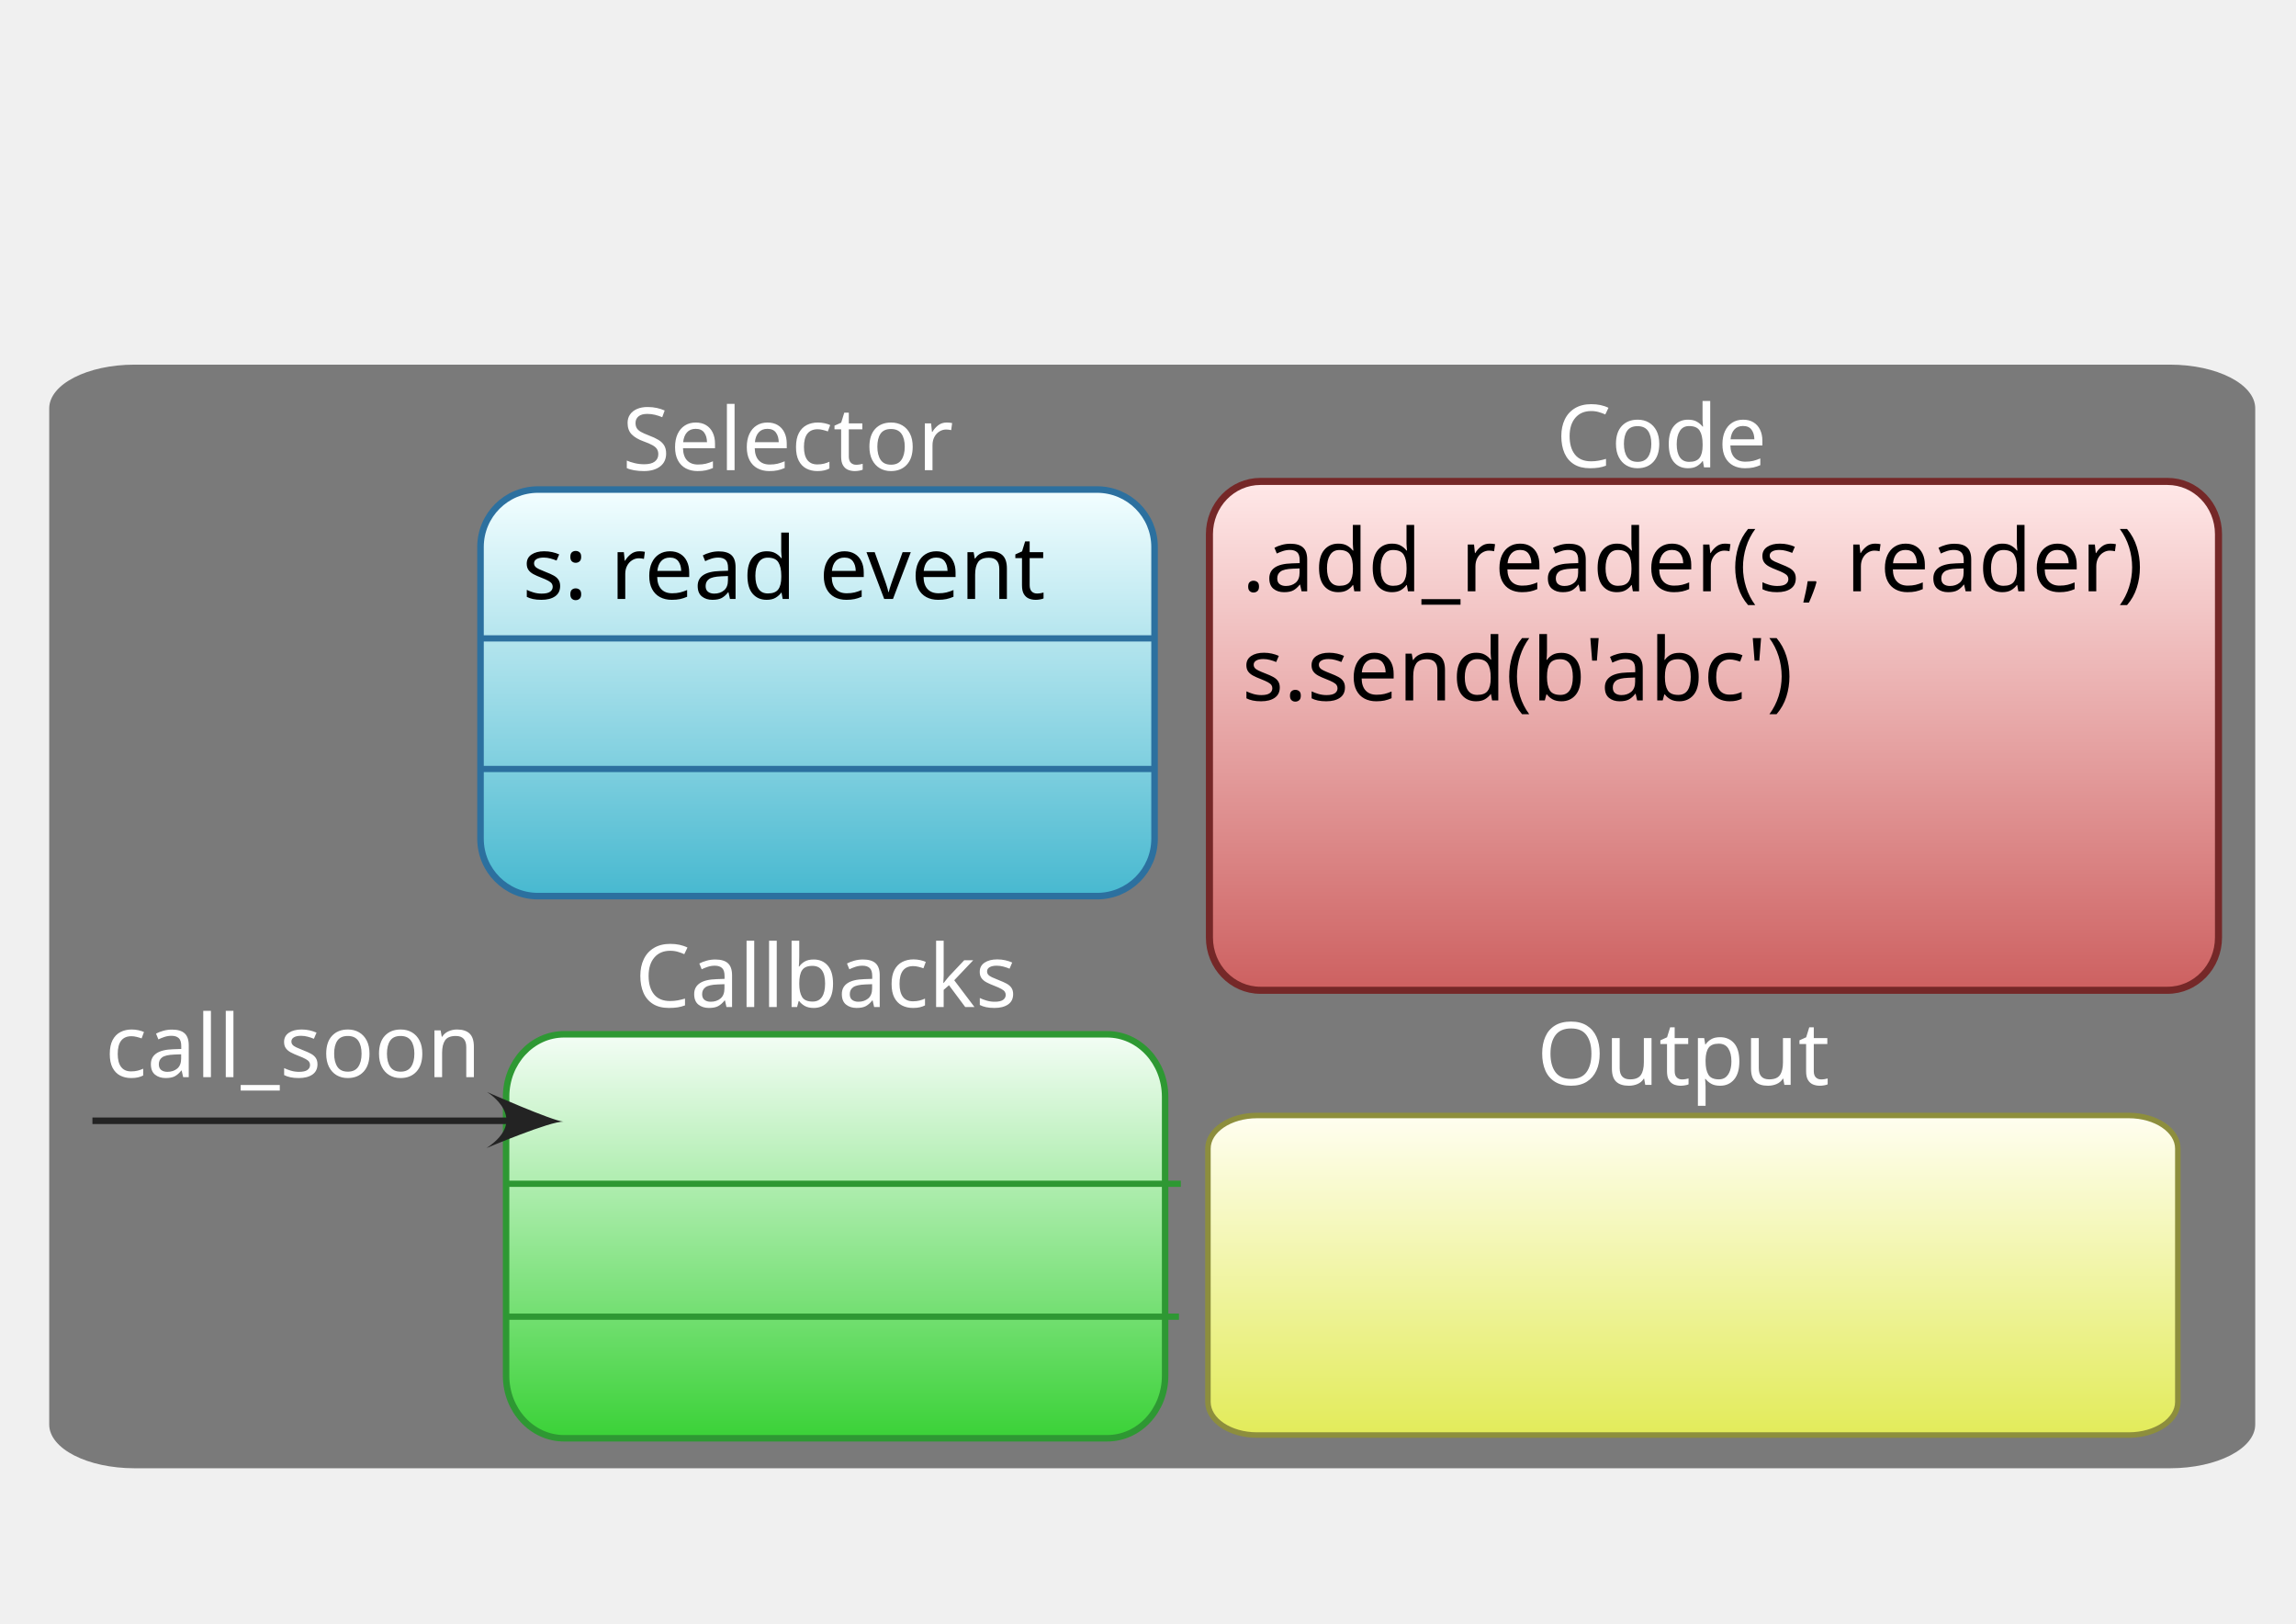
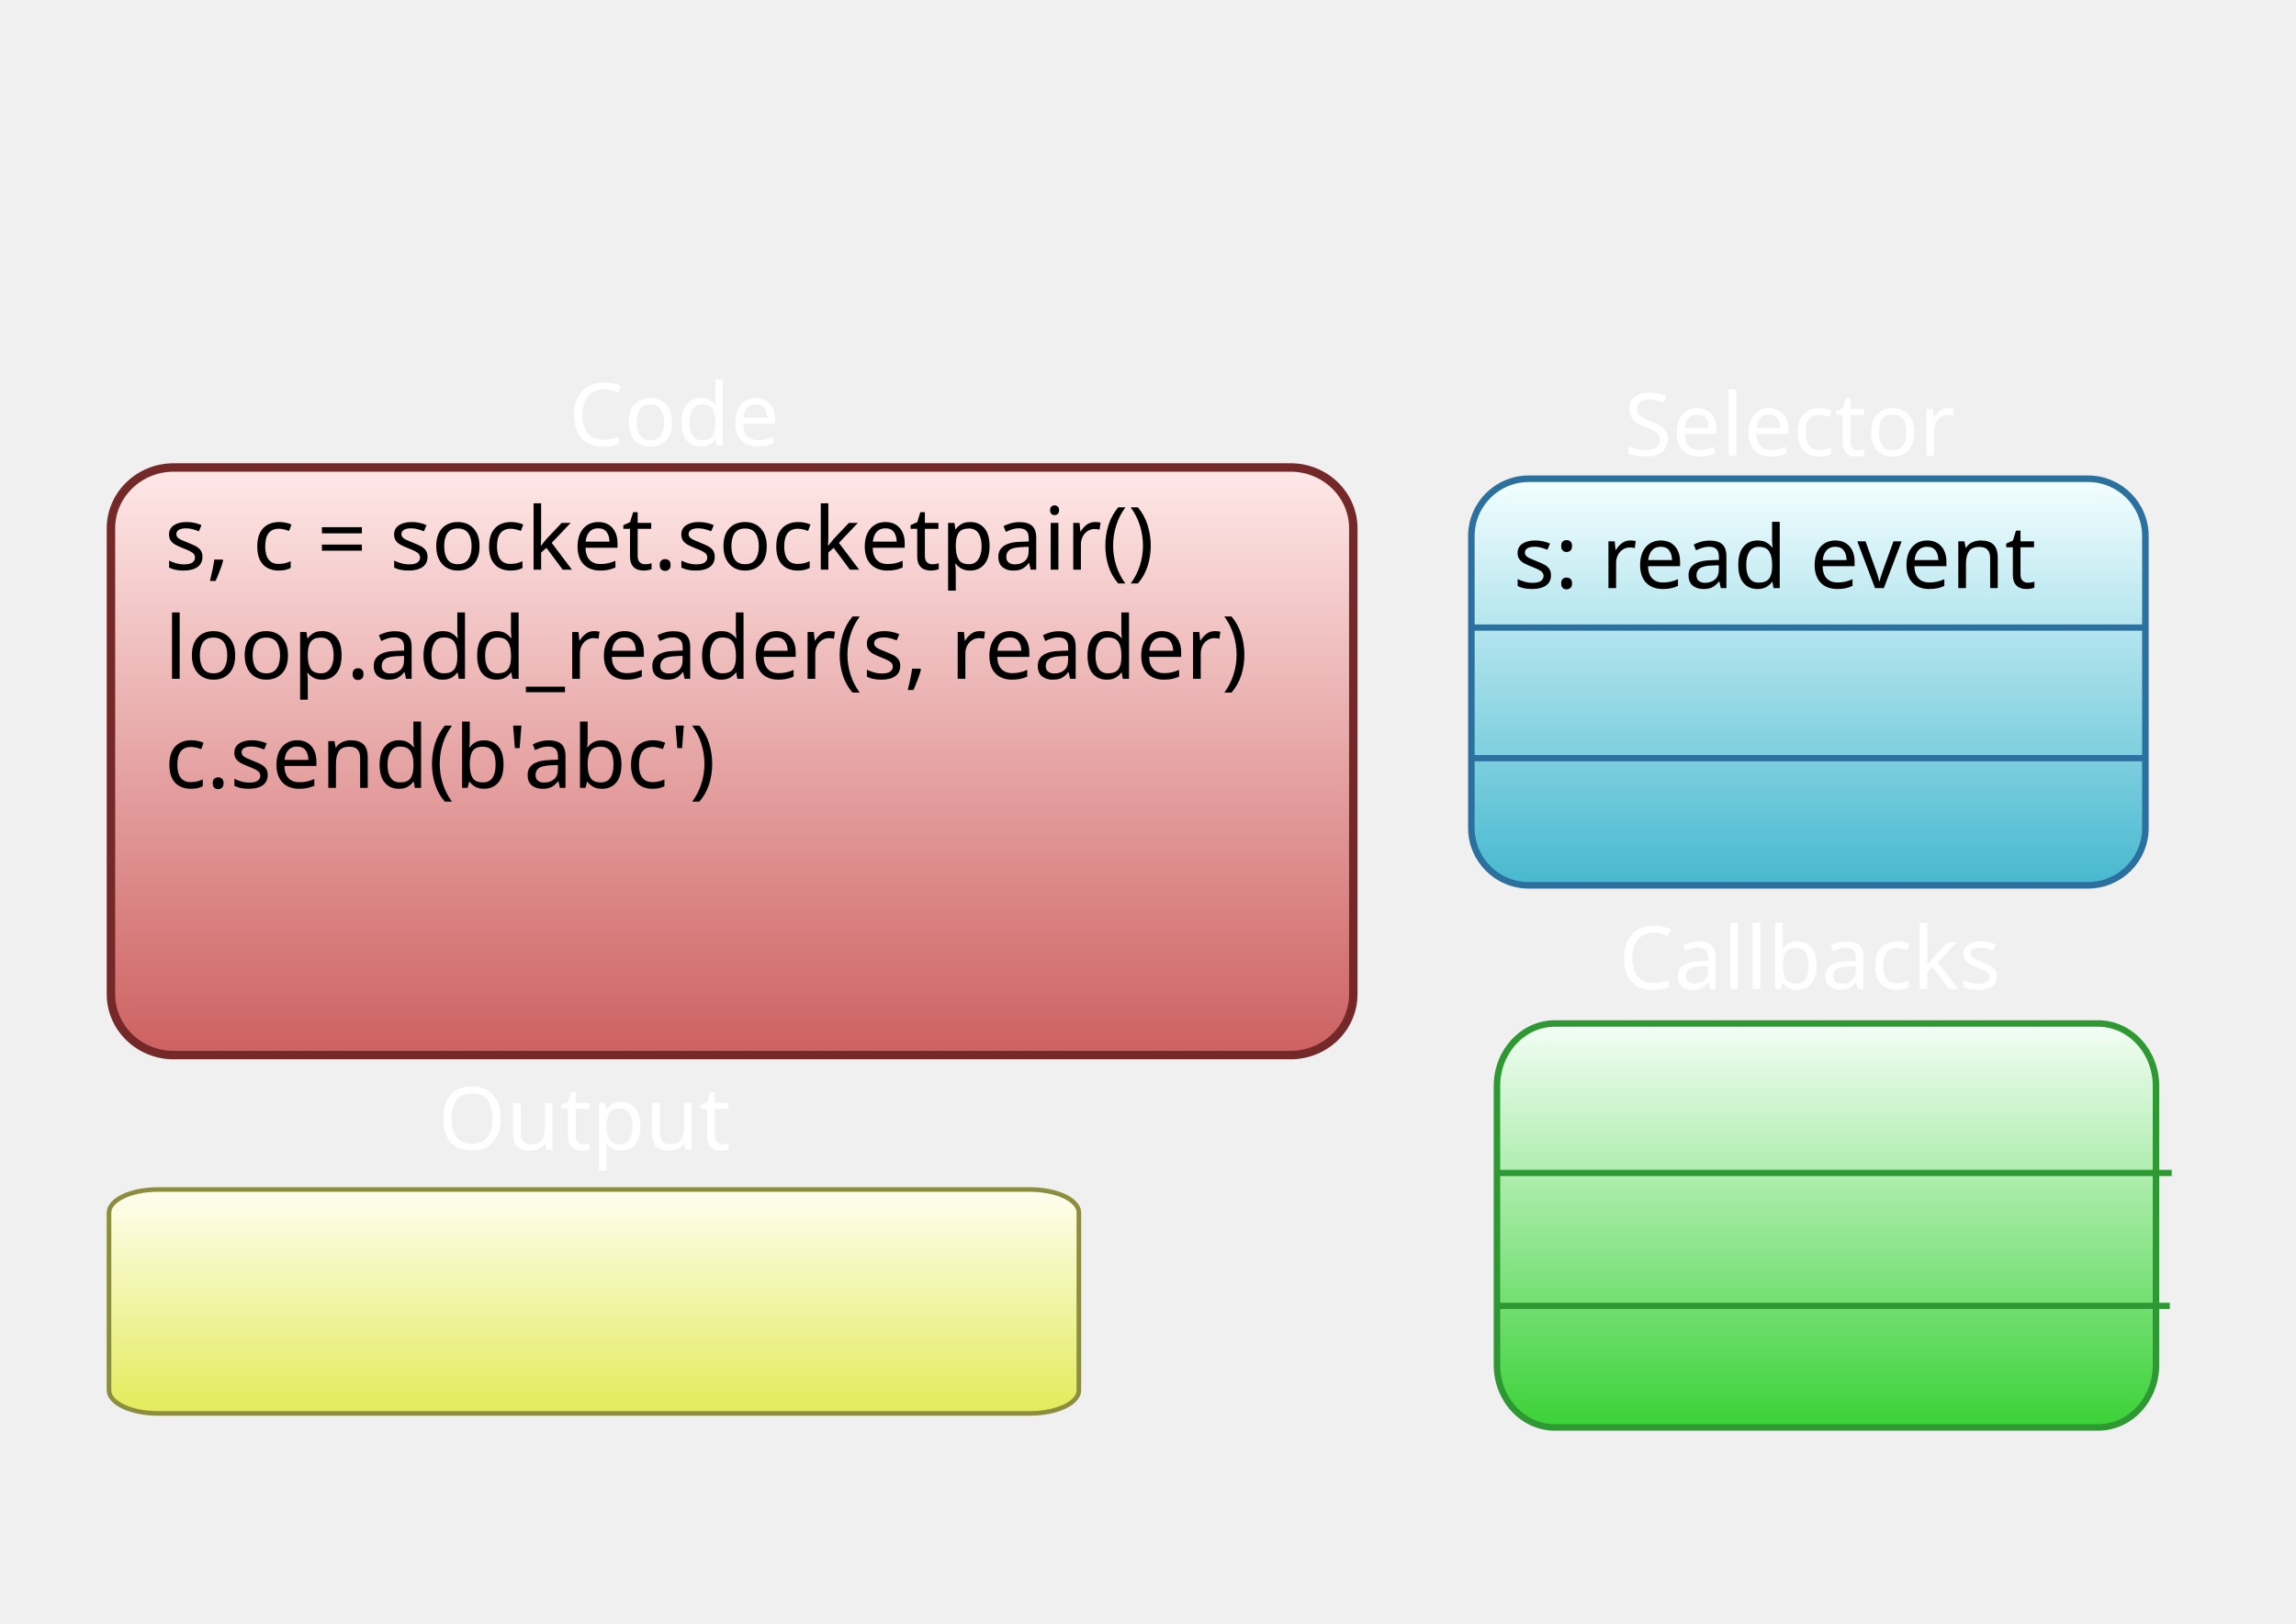
<svg xmlns="http://www.w3.org/2000/svg" xmlns:xlink="http://www.w3.org/1999/xlink" version="1.1" id="svg2" height="744.094" width="1052.362">
  <defs id="defs4">
    <linearGradient id="linearGradient12126">
      <stop style="stop-color:#ffe8e8;stop-opacity:1;" offset="0" id="stop12128" />
      <stop style="stop-color:#cd6060;stop-opacity:1;" offset="1" id="stop12130" />
    </linearGradient>
    <marker orient="auto" refY="0" refX="0" id="DotL" style="overflow:visible">
      <path id="path3982" d="m -2.5,-1 c 0,2.76 -2.24,5 -5,5 -2.76,0 -5,-2.24 -5,-5 0,-2.76 2.24,-5 5,-5 2.76,0 5,2.24 5,5 z" style="fill-rule:evenodd;stroke:#000000;stroke-width:1pt" transform="matrix(0.8,0,0,0.8,5.92,0.8)" />
    </marker>
    <marker id="RazorWire" refX="0" refY="0" orient="auto" style="overflow:visible">
      <path id="path4153" transform="scale(0.8,0.8)" style="fill:#808080;fill-opacity:1;fill-rule:evenodd;stroke:#000000;stroke-width:0.1pt" d="m 0.023,-0.74 0,1.438 -7.781,2.313 18.437,0 -7.187,-2.313 0,-1.438 7.25,-2.156 -18.469,0 7.75,2.156 z" />
    </marker>
    <marker orient="auto" refY="0" refX="0" id="Arrow2Lend" style="overflow:visible">
      <path id="path3942" style="fill-rule:evenodd;stroke-width:0.625;stroke-linejoin:round" d="M 8.719,4.034 -2.207,0.016 8.719,-4.002 c -1.745,2.372 -1.735,5.617 -6e-7,8.035 z" transform="matrix(-1.1,0,0,-1.1,-1.1,0)" />
    </marker>
    <marker orient="auto" refY="0" refX="0" id="Arrow1Lend" style="overflow:visible">
      <path id="path3924" d="M 0,0 5,-5 -12.5,0 5,5 0,0 z" style="fill-rule:evenodd;stroke:#000000;stroke-width:1pt" transform="matrix(-0.8,0,0,-0.8,-10,0)" />
    </marker>
    <linearGradient id="linearGradient3765">
      <stop id="stop3767" offset="0" style="stop-color:#f2feff;stop-opacity:1;" />
      <stop id="stop3769" offset="1" style="stop-color:#41b6ce;stop-opacity:1;" />
    </linearGradient>
    <linearGradient id="linearGradient3755">
      <stop style="stop-color:#b8f1f1;stop-opacity:1;" offset="0" id="stop3757" />
      <stop style="stop-color:#5ac5da;stop-opacity:1;" offset="1" id="stop3759" />
    </linearGradient>
    <linearGradient xlink:href="#linearGradient3765" id="linearGradient3761" x1="328.5" y1="172.362" x2="334.357" y2="552.362" gradientUnits="userSpaceOnUse" gradientTransform="matrix(0.6143788,0,0,0.4866711,176.4746,449.7801)" />
    <linearGradient xlink:href="#linearGradient3765-7" id="linearGradient3761-8" x1="328.5" y1="172.362" x2="334.357" y2="552.362" gradientUnits="userSpaceOnUse" gradientTransform="matrix(0.6143788,0,0,0.6431323,188.5043,-52.64542)" />
    <linearGradient id="linearGradient3765-7">
      <stop id="stop3767-4" offset="0" style="stop-color:#f2fdf4;stop-opacity:1;" />
      <stop id="stop3769-3" offset="1" style="stop-color:#3cd239;stop-opacity:1;" />
    </linearGradient>
-     <linearGradient y2="548.954" x2="328.5" y1="172.362" x1="328.5" gradientTransform="matrix(0.6006845,0,0,0.4835496,180.4841,700.2888)" gradientUnits="userSpaceOnUse" id="linearGradient5906" xlink:href="#linearGradient3765-7" />
+     <linearGradient y2="548.954" x2="328.5" y1="172.362" x1="328.5" gradientTransform="matrix(0.6006845,0,0,0.4835496,634.6364,695.3344)" gradientUnits="userSpaceOnUse" id="linearGradient5906" xlink:href="#linearGradient3765-7" />
    <marker orient="auto" refY="0" refX="0" id="Arrow1Lend-4" style="overflow:visible">
      <path id="path3924-0" d="M 0,0 5,-5 -12.5,0 5,5 0,0 z" style="fill-rule:evenodd;stroke:#000000;stroke-width:1pt" transform="matrix(-0.8,0,0,-0.8,-10,0)" />
    </marker>
-     <linearGradient xlink:href="#linearGradient12126" id="linearGradient12140" x1="879.429" y1="523.279" x2="879.429" y2="707.26" gradientUnits="userSpaceOnUse" gradientTransform="matrix(1.048917,0,0,1.26726,-102.1898,-133.7954)" />
+     <linearGradient xlink:href="#linearGradient12126" id="linearGradient12140" x1="879.429" y1="523.279" x2="879.429" y2="707.26" gradientUnits="userSpaceOnUse" gradientTransform="matrix(1.291425,0,0,1.46341,-757.4665,-242.7663)" />
    <linearGradient xlink:href="#linearGradient12126-6" id="linearGradient12140-4" x1="879.429" y1="523.279" x2="883.507" y2="706.591" gradientUnits="userSpaceOnUse" gradientTransform="matrix(0.9957622,0,0,1.142415,-67.42616,-69.40973)" />
    <linearGradient id="linearGradient12126-6">
      <stop style="stop-color:#fffef0;stop-opacity:1;" offset="0" id="stop12128-6" />
      <stop style="stop-color:#e2eb59;stop-opacity:1;" offset="1" id="stop12130-1" />
    </linearGradient>
-     <linearGradient y2="707.709" x2="879.429" y1="523.279" x1="879.429" gradientTransform="matrix(1.008195,0,0,0.7957865,-77.38746,403.3276)" gradientUnits="userSpaceOnUse" id="linearGradient12157" xlink:href="#linearGradient12126-6" />
+     <linearGradient y2="707.709" x2="879.429" y1="523.279" x1="879.429" gradientTransform="matrix(1.008195,0,0,0.557614,-581.0835,561.7931)" gradientUnits="userSpaceOnUse" id="linearGradient12157" xlink:href="#linearGradient12126-6" />
    <linearGradient xlink:href="#linearGradient3765-8" id="linearGradient3761-6" x1="328.5" y1="172.362" x2="334.357" y2="552.362" gradientUnits="userSpaceOnUse" gradientTransform="matrix(0.6143788,0,0,0.4866711,176.4746,449.7801)" />
    <linearGradient id="linearGradient3765-8">
      <stop id="stop3767-1" offset="0" style="stop-color:#f2feff;stop-opacity:1;" />
      <stop id="stop3769-0" offset="1" style="stop-color:#41b6ce;stop-opacity:1;" />
    </linearGradient>
-     <linearGradient y2="566.407" x2="328.5" y1="172.362" x1="328.5" gradientTransform="matrix(0.6143788,0,0,0.4866711,167.5792,450.1197)" gradientUnits="userSpaceOnUse" id="linearGradient12913" xlink:href="#linearGradient3765-8" />
+     <linearGradient y2="566.407" x2="328.5" y1="172.362" x1="328.5" gradientTransform="matrix(0.6143788,0,0,0.4866711,621.7314,445.1653)" gradientUnits="userSpaceOnUse" id="linearGradient12913" xlink:href="#linearGradient3765-8" />
  </defs>
  <g id="layer1" transform="translate(0,-308.2677)">
-     <rect style="fill:#7a7a7a;fill-opacity:1;fill-rule:nonzero;stroke:none" id="rect7304" width="1011.113" height="505.758" x="22.56" y="475.371" rx="39.121" ry="20.051" />
-     <rect style="fill:url(#linearGradient5906);fill-opacity:1;fill-rule:nonzero;stroke:#2e9833;stroke-width:2.966;stroke-linecap:butt;stroke-linejoin:round;stroke-miterlimit:4;stroke-opacity:1;stroke-dasharray:none" id="rect2985-0" width="302.058" height="185.13" x="231.971" y="782.253" rx="26.565" ry="28.635" />
-     <path style="fill:none;stroke:#2e9833;stroke-width:2.852;stroke-linecap:butt;stroke-linejoin:miter;stroke-miterlimit:4;stroke-opacity:1;stroke-dasharray:none" d="m 232.678,850.754 181.913,0 126.647,0" id="path3858-99" />
-     <path style="fill:none;stroke:#2e9833;stroke-width:2.85;stroke-linecap:butt;stroke-linejoin:miter;stroke-miterlimit:4;stroke-opacity:1;stroke-dasharray:none" d="m 232.249,911.661 308.124,0" id="path3858-5-4" />
-     <text xml:space="preserve" style="font-size:40px;font-style:normal;font-variant:normal;font-weight:normal;font-stretch:normal;line-height:125%;letter-spacing:0px;word-spacing:0px;fill:#ffffff;fill-opacity:1;stroke:none;font-family:Comfortaa;-inkscape-font-specification:Comfortaa" x="291.049" y="769.771" id="text3771-4">
-       <tspan id="tspan3773-6" x="291.049" y="769.771">Callbacks</tspan>
+     <rect style="fill:url(#linearGradient5906);fill-opacity:1;fill-rule:nonzero;stroke:#2e9833;stroke-width:2.966;stroke-linecap:butt;stroke-linejoin:round;stroke-miterlimit:4;stroke-opacity:1;stroke-dasharray:none" id="rect2985-0" width="302.058" height="185.13" x="686.124" y="777.298" rx="26.565" ry="28.635" />
+     <path style="fill:none;stroke:#2e9833;stroke-width:2.852;stroke-linecap:butt;stroke-linejoin:miter;stroke-miterlimit:4;stroke-opacity:1;stroke-dasharray:none" d="m 686.83,845.799 181.913,0 126.647,0" id="path3858-99" />
+     <path style="fill:none;stroke:#2e9833;stroke-width:2.85;stroke-linecap:butt;stroke-linejoin:miter;stroke-miterlimit:4;stroke-opacity:1;stroke-dasharray:none" d="m 686.401,906.707 308.124,0" id="path3858-5-4" />
+     <text xml:space="preserve" style="font-size:40px;font-style:normal;font-variant:normal;font-weight:normal;font-stretch:normal;line-height:125%;letter-spacing:0px;word-spacing:0px;fill:#ffffff;fill-opacity:1;stroke:none;font-family:Comfortaa;-inkscape-font-specification:Comfortaa" x="741.898" y="761.513" id="text3771-4">
+       <tspan id="tspan3773-6" x="741.898" y="761.513">Callbacks</tspan>
    </text>
-     <text xml:space="preserve" style="font-size:40px;font-style:normal;font-weight:normal;line-height:125%;letter-spacing:0px;word-spacing:0px;fill:#ffffff;fill-opacity:1;stroke:none;font-family:Sans" x="48.114" y="801.898" id="text5865-5">
-       <tspan id="tspan5867-9" x="48.114" y="801.898" style="font-style:normal;font-variant:normal;font-weight:normal;font-stretch:normal;fill:#ffffff;fill-opacity:1;font-family:Comfortaa;-inkscape-font-specification:Comfortaa">call_soon</tspan>
+     <rect style="fill:url(#linearGradient12140);fill-opacity:1;fill-rule:nonzero;stroke:#752828;stroke-width:3.867;stroke-linecap:butt;stroke-linejoin:round;stroke-miterlimit:4;stroke-opacity:1;stroke-dasharray:none" id="rect11120-3" width="569.43" height="269.288" x="50.848" y="522.492" rx="28.778" ry="27.914" />
+     <text xml:space="preserve" style="font-size:40px;font-style:normal;font-weight:normal;line-height:125%;letter-spacing:0px;word-spacing:0px;fill:#ffffff;fill-opacity:1;stroke:none;font-family:Sans" x="260.688" y="512.53" id="text5865-6-8-9">
+       <tspan x="260.688" y="512.53" style="font-style:normal;font-variant:normal;font-weight:normal;font-stretch:normal;fill:#ffffff;fill-opacity:1;font-family:Comfortaa;-inkscape-font-specification:Comfortaa" id="tspan11114-1">Code</tspan>
    </text>
-     <path style="fill:#faff4f;fill-opacity:1;fill-rule:nonzero;stroke:#232323;stroke-width:3;stroke-linecap:butt;stroke-linejoin:round;stroke-miterlimit:4;stroke-opacity:1;stroke-dasharray:none;marker-end:none" d="m 42.369,821.892 197.847,0" id="path5299-9" />
-     <path style="fill:#232323;fill-opacity:1;fill-rule:nonzero;stroke:none" d="m 223.134,808.657 c 0,0 29.705,13.182 35.206,13.65 -5.698,-0.468 -35.335,12.068 -35.335,12.068 20.433,-13.571 0.129,-25.719 0.129,-25.719 z" id="path7308-2" />
-     <rect style="fill:url(#linearGradient12140);fill-opacity:1;fill-rule:nonzero;stroke:#752828;stroke-width:3.243;stroke-linecap:butt;stroke-linejoin:round;stroke-miterlimit:4;stroke-opacity:1;stroke-dasharray:none" id="rect11120-3" width="462.501" height="233.194" x="554.337" y="528.89" rx="23.374" ry="24.172" />
-     <text xml:space="preserve" style="font-size:40px;font-style:normal;font-weight:normal;line-height:125%;letter-spacing:0px;word-spacing:0px;fill:#ffffff;fill-opacity:1;stroke:none;font-family:Sans" x="713.188" y="522.439" id="text5865-6-8-9">
-       <tspan x="713.188" y="522.439" style="font-style:normal;font-variant:normal;font-weight:normal;font-stretch:normal;fill:#ffffff;fill-opacity:1;font-family:Comfortaa;-inkscape-font-specification:Comfortaa" id="tspan11114-1">Code</tspan>
+     <text xml:space="preserve" style="font-size:40px;font-style:normal;font-weight:normal;line-height:125%;letter-spacing:0px;word-spacing:0px;fill:#000000;fill-opacity:1;stroke:none;font-family:Sans" x="75.431" y="569.334" id="text5865-6">
+       <tspan x="75.431" y="569.334" style="font-style:normal;font-variant:normal;font-weight:normal;font-stretch:normal;fill:#000000;fill-opacity:1;font-family:Comfortaa;-inkscape-font-specification:Comfortaa" id="tspan13367">s, c = socket.socketpair()</tspan>
+       <tspan x="75.431" y="619.334" style="font-style:normal;font-variant:normal;font-weight:normal;font-stretch:normal;fill:#000000;fill-opacity:1;font-family:Comfortaa;-inkscape-font-specification:Comfortaa" id="tspan7097">loop.add_reader(s, reader)</tspan>
+       <tspan x="75.431" y="669.334" style="font-style:normal;font-variant:normal;font-weight:normal;font-stretch:normal;fill:#000000;fill-opacity:1;font-family:Comfortaa;-inkscape-font-specification:Comfortaa" id="tspan3282">c.send(b'abc')</tspan>
    </text>
-     <text xml:space="preserve" style="font-size:40px;font-style:normal;font-weight:normal;line-height:125%;letter-spacing:0px;word-spacing:0px;fill:#000000;fill-opacity:1;stroke:none;font-family:Sans" x="569.218" y="579.243" id="text5865-6">
-       <tspan x="569.218" y="579.243" style="font-style:normal;font-variant:normal;font-weight:normal;font-stretch:normal;fill:#000000;fill-opacity:1;font-family:Comfortaa;-inkscape-font-specification:Comfortaa" id="tspan13367">.add_reader(s, reader)</tspan>
-       <tspan x="569.218" y="629.243" style="font-style:normal;font-variant:normal;font-weight:normal;font-stretch:normal;fill:#000000;fill-opacity:1;font-family:Comfortaa;-inkscape-font-specification:Comfortaa" id="tspan3282">s.send(b'abc')</tspan>
+     <rect style="fill:url(#linearGradient12157);fill-opacity:1;fill-rule:nonzero;stroke:#8d8e3d;stroke-width:2.109;stroke-linecap:butt;stroke-linejoin:round;stroke-miterlimit:4;stroke-opacity:1;stroke-dasharray:none" id="rect11120-3-8" width="444.545" height="102.609" x="49.955" y="853.385" rx="22.467" ry="10.636" />
+     <text xml:space="preserve" style="font-size:40px;font-style:normal;font-weight:normal;line-height:125%;letter-spacing:0px;word-spacing:0px;fill:#ffffff;fill-opacity:1;stroke:none;font-family:Sans" x="200.721" y="835.15" id="text5865-6-8-9-4">
+       <tspan x="200.721" y="835.15" style="font-style:normal;font-variant:normal;font-weight:normal;font-stretch:normal;fill:#ffffff;fill-opacity:1;font-family:Comfortaa;-inkscape-font-specification:Comfortaa" id="tspan11114-1-1">Output</tspan>
    </text>
-     <rect style="fill:url(#linearGradient12157);fill-opacity:1;fill-rule:nonzero;stroke:#8d8e3d;stroke-width:2.519;stroke-linecap:butt;stroke-linejoin:round;stroke-miterlimit:4;stroke-opacity:1;stroke-dasharray:none" id="rect11120-3-8" width="444.545" height="146.436" x="553.651" y="819.467" rx="22.467" ry="15.179" />
-     <text xml:space="preserve" style="font-size:40px;font-style:normal;font-weight:normal;line-height:125%;letter-spacing:0px;word-spacing:0px;fill:#ffffff;fill-opacity:1;stroke:none;font-family:Sans" x="704.417" y="805.424" id="text5865-6-8-9-4">
-       <tspan x="704.417" y="805.424" style="font-style:normal;font-variant:normal;font-weight:normal;font-stretch:normal;fill:#ffffff;fill-opacity:1;font-family:Comfortaa;-inkscape-font-specification:Comfortaa" id="tspan11114-1-1">Output</tspan>
+     <rect style="fill:url(#linearGradient12913);fill-opacity:1;fill-rule:nonzero;stroke:#2c709f;stroke-width:3;stroke-linecap:butt;stroke-linejoin:round;stroke-miterlimit:4;stroke-opacity:1;stroke-dasharray:none" id="rect2985" width="308.945" height="186.326" x="674.392" y="527.659" rx="26.345" ry="26.289" />
+     <text xml:space="preserve" style="font-size:40px;font-style:normal;font-variant:normal;font-weight:normal;font-stretch:normal;line-height:125%;letter-spacing:0px;word-spacing:0px;fill:#ffffff;fill-opacity:1;stroke:none;font-family:Comfortaa;-inkscape-font-specification:Comfortaa" x="744.354" y="517.14" id="text3771">
+       <tspan id="tspan3773" x="744.354" y="517.14">Selector</tspan>
    </text>
-     <rect style="fill:url(#linearGradient12913);fill-opacity:1;fill-rule:nonzero;stroke:#2c709f;stroke-width:3;stroke-linecap:butt;stroke-linejoin:round;stroke-miterlimit:4;stroke-opacity:1;stroke-dasharray:none" id="rect2985" width="308.945" height="186.326" x="220.24" y="532.613" rx="26.345" ry="26.289" />
-     <text xml:space="preserve" style="font-size:40px;font-style:normal;font-variant:normal;font-weight:normal;font-stretch:normal;line-height:125%;letter-spacing:0px;word-spacing:0px;fill:#ffffff;fill-opacity:1;stroke:none;font-family:Comfortaa;-inkscape-font-specification:Comfortaa" x="285.247" y="523.746" id="text3771">
-       <tspan id="tspan3773" x="285.247" y="523.746">Selector</tspan>
-     </text>
-     <path style="fill:none;stroke:#2c709f;stroke-width:2.849;stroke-linecap:butt;stroke-linejoin:miter;stroke-miterlimit:4;stroke-opacity:1;stroke-dasharray:none" d="m 220.771,660.67 307.998,0" id="path3858" />
-     <path style="fill:none;stroke:#2c709f;stroke-width:2.853;stroke-linecap:butt;stroke-linejoin:miter;stroke-miterlimit:4;stroke-opacity:1;stroke-dasharray:none" d="m 220.017,600.821 308.85,0" id="path3858-0" />
-     <text xml:space="preserve" style="font-size:40px;font-style:normal;font-variant:normal;font-weight:normal;font-stretch:normal;line-height:125%;letter-spacing:0px;word-spacing:0px;fill:#000000;fill-opacity:1;stroke:none;font-family:Comfortaa;-inkscape-font-specification:Comfortaa" x="239.38" y="582.744" id="text3771-8">
-       <tspan id="tspan3773-0" x="239.38" y="582.744">s: read event</tspan>
+     <path style="fill:none;stroke:#2c709f;stroke-width:2.849;stroke-linecap:butt;stroke-linejoin:miter;stroke-miterlimit:4;stroke-opacity:1;stroke-dasharray:none" d="m 674.924,655.715 307.998,0" id="path3858" />
+     <path style="fill:none;stroke:#2c709f;stroke-width:2.853;stroke-linecap:butt;stroke-linejoin:miter;stroke-miterlimit:4;stroke-opacity:1;stroke-dasharray:none" d="m 674.169,595.866 308.85,0" id="path3858-0" />
+     <text xml:space="preserve" style="font-size:40px;font-style:normal;font-variant:normal;font-weight:normal;font-stretch:normal;line-height:125%;letter-spacing:0px;word-spacing:0px;fill:#000000;fill-opacity:1;stroke:none;font-family:Comfortaa;-inkscape-font-specification:Comfortaa" x="693.532" y="577.789" id="text3771-8">
+       <tspan id="tspan3773-0" x="693.532" y="577.789">s: read event</tspan>
    </text>
  </g>
</svg>
